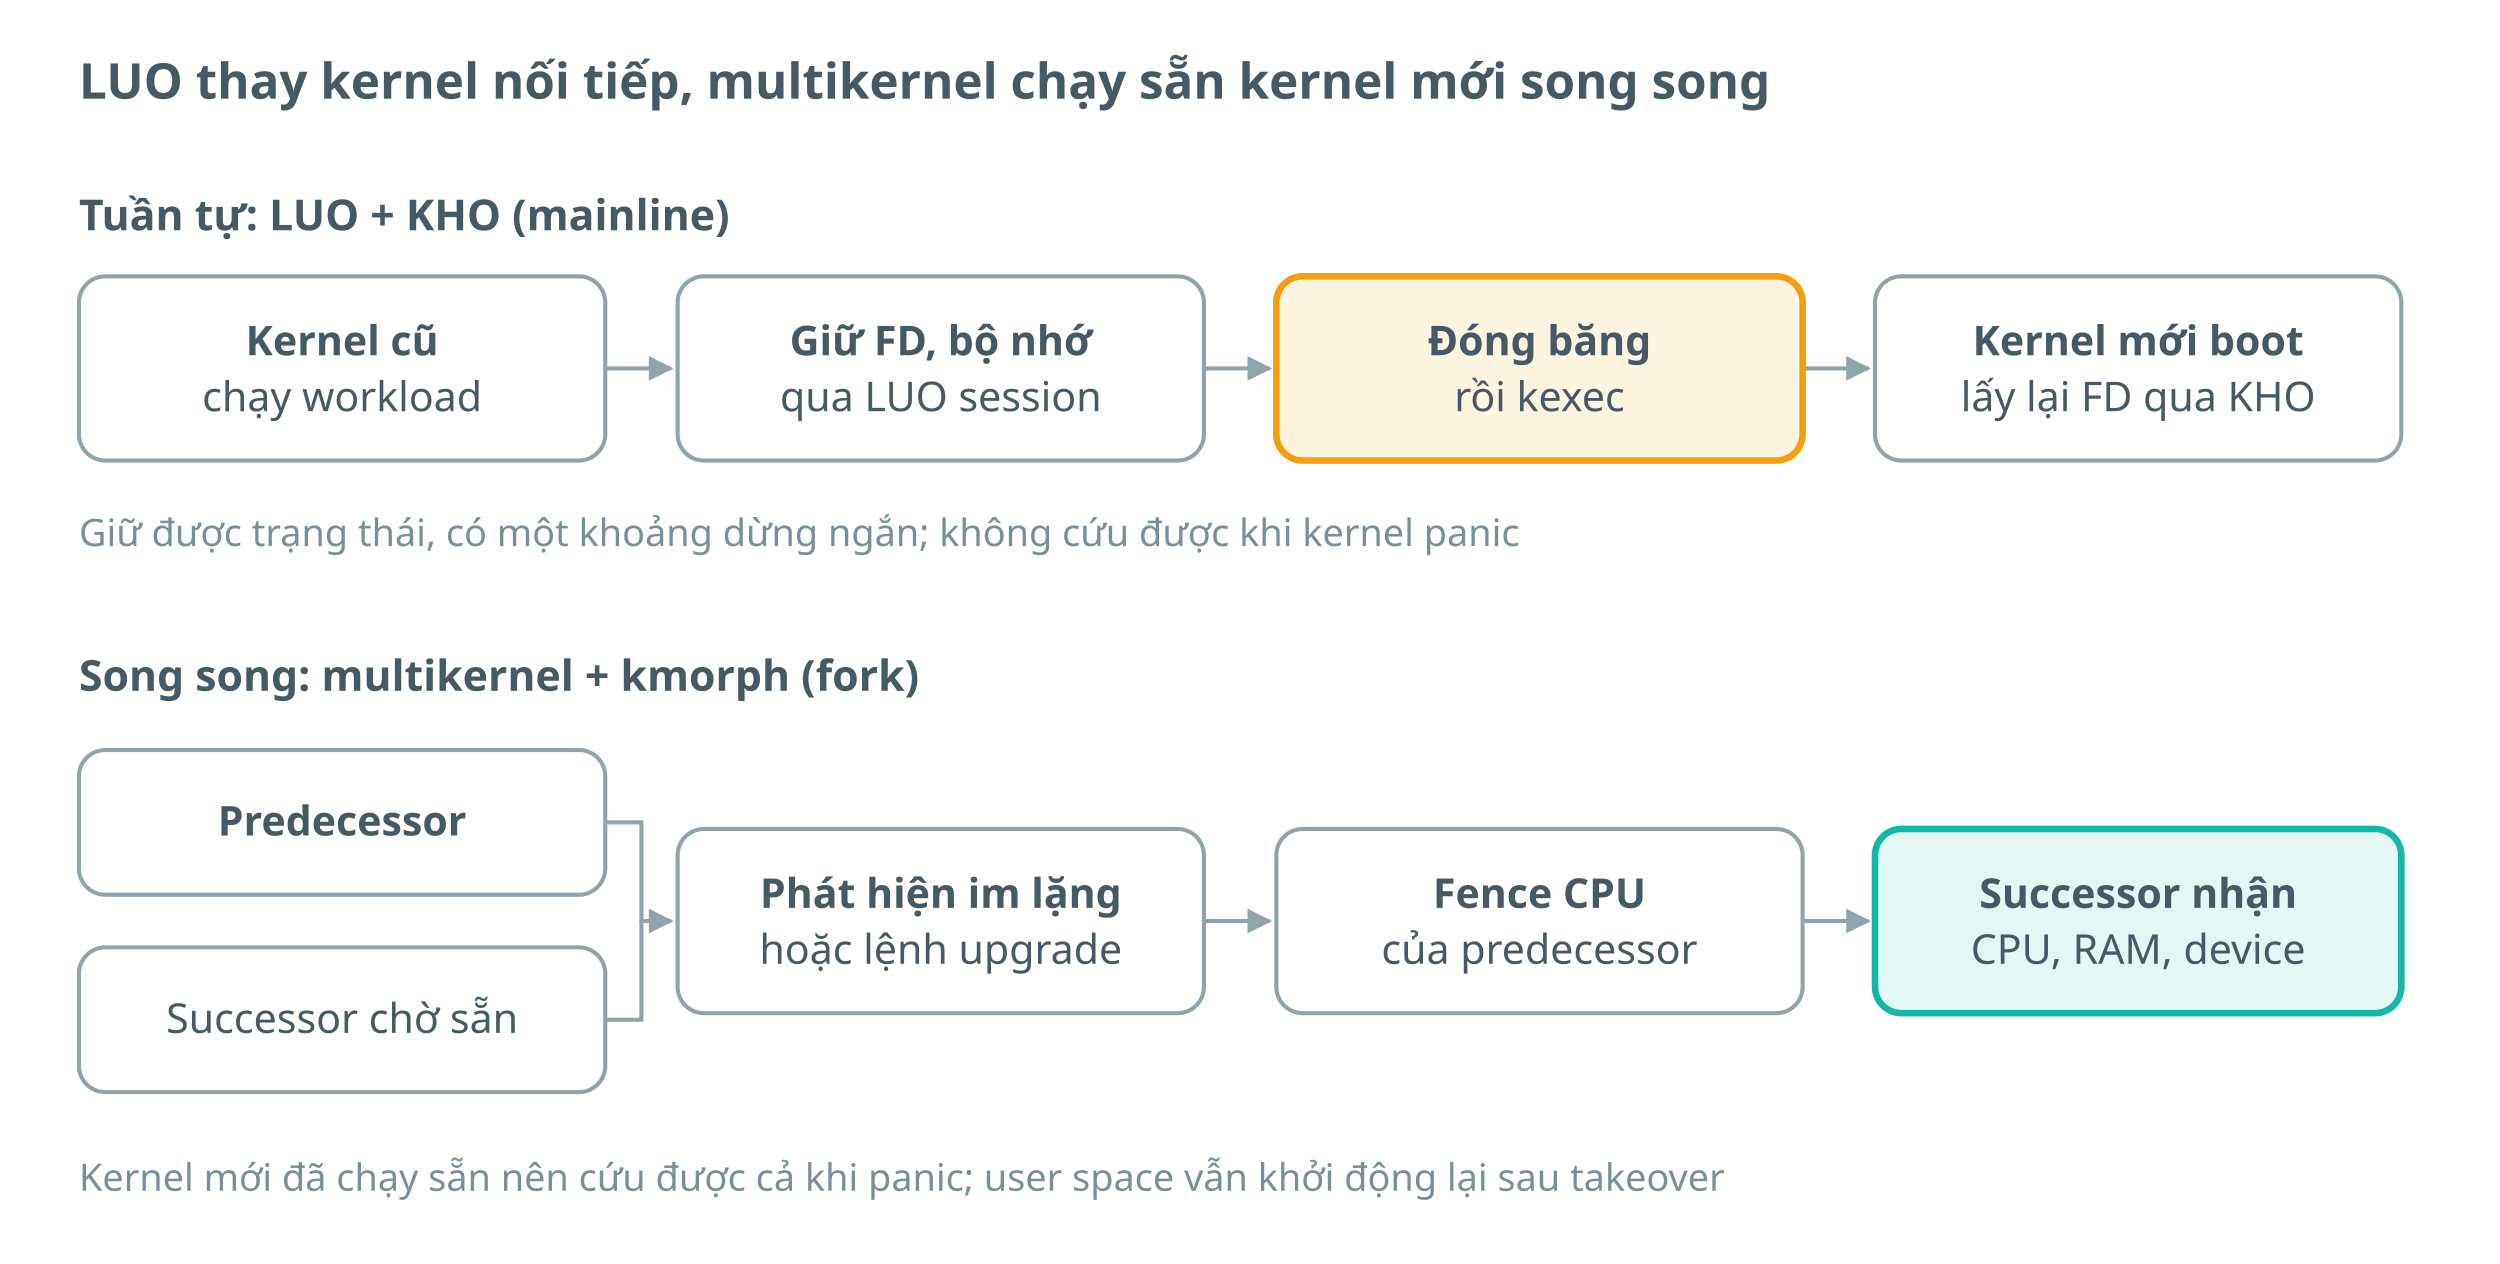
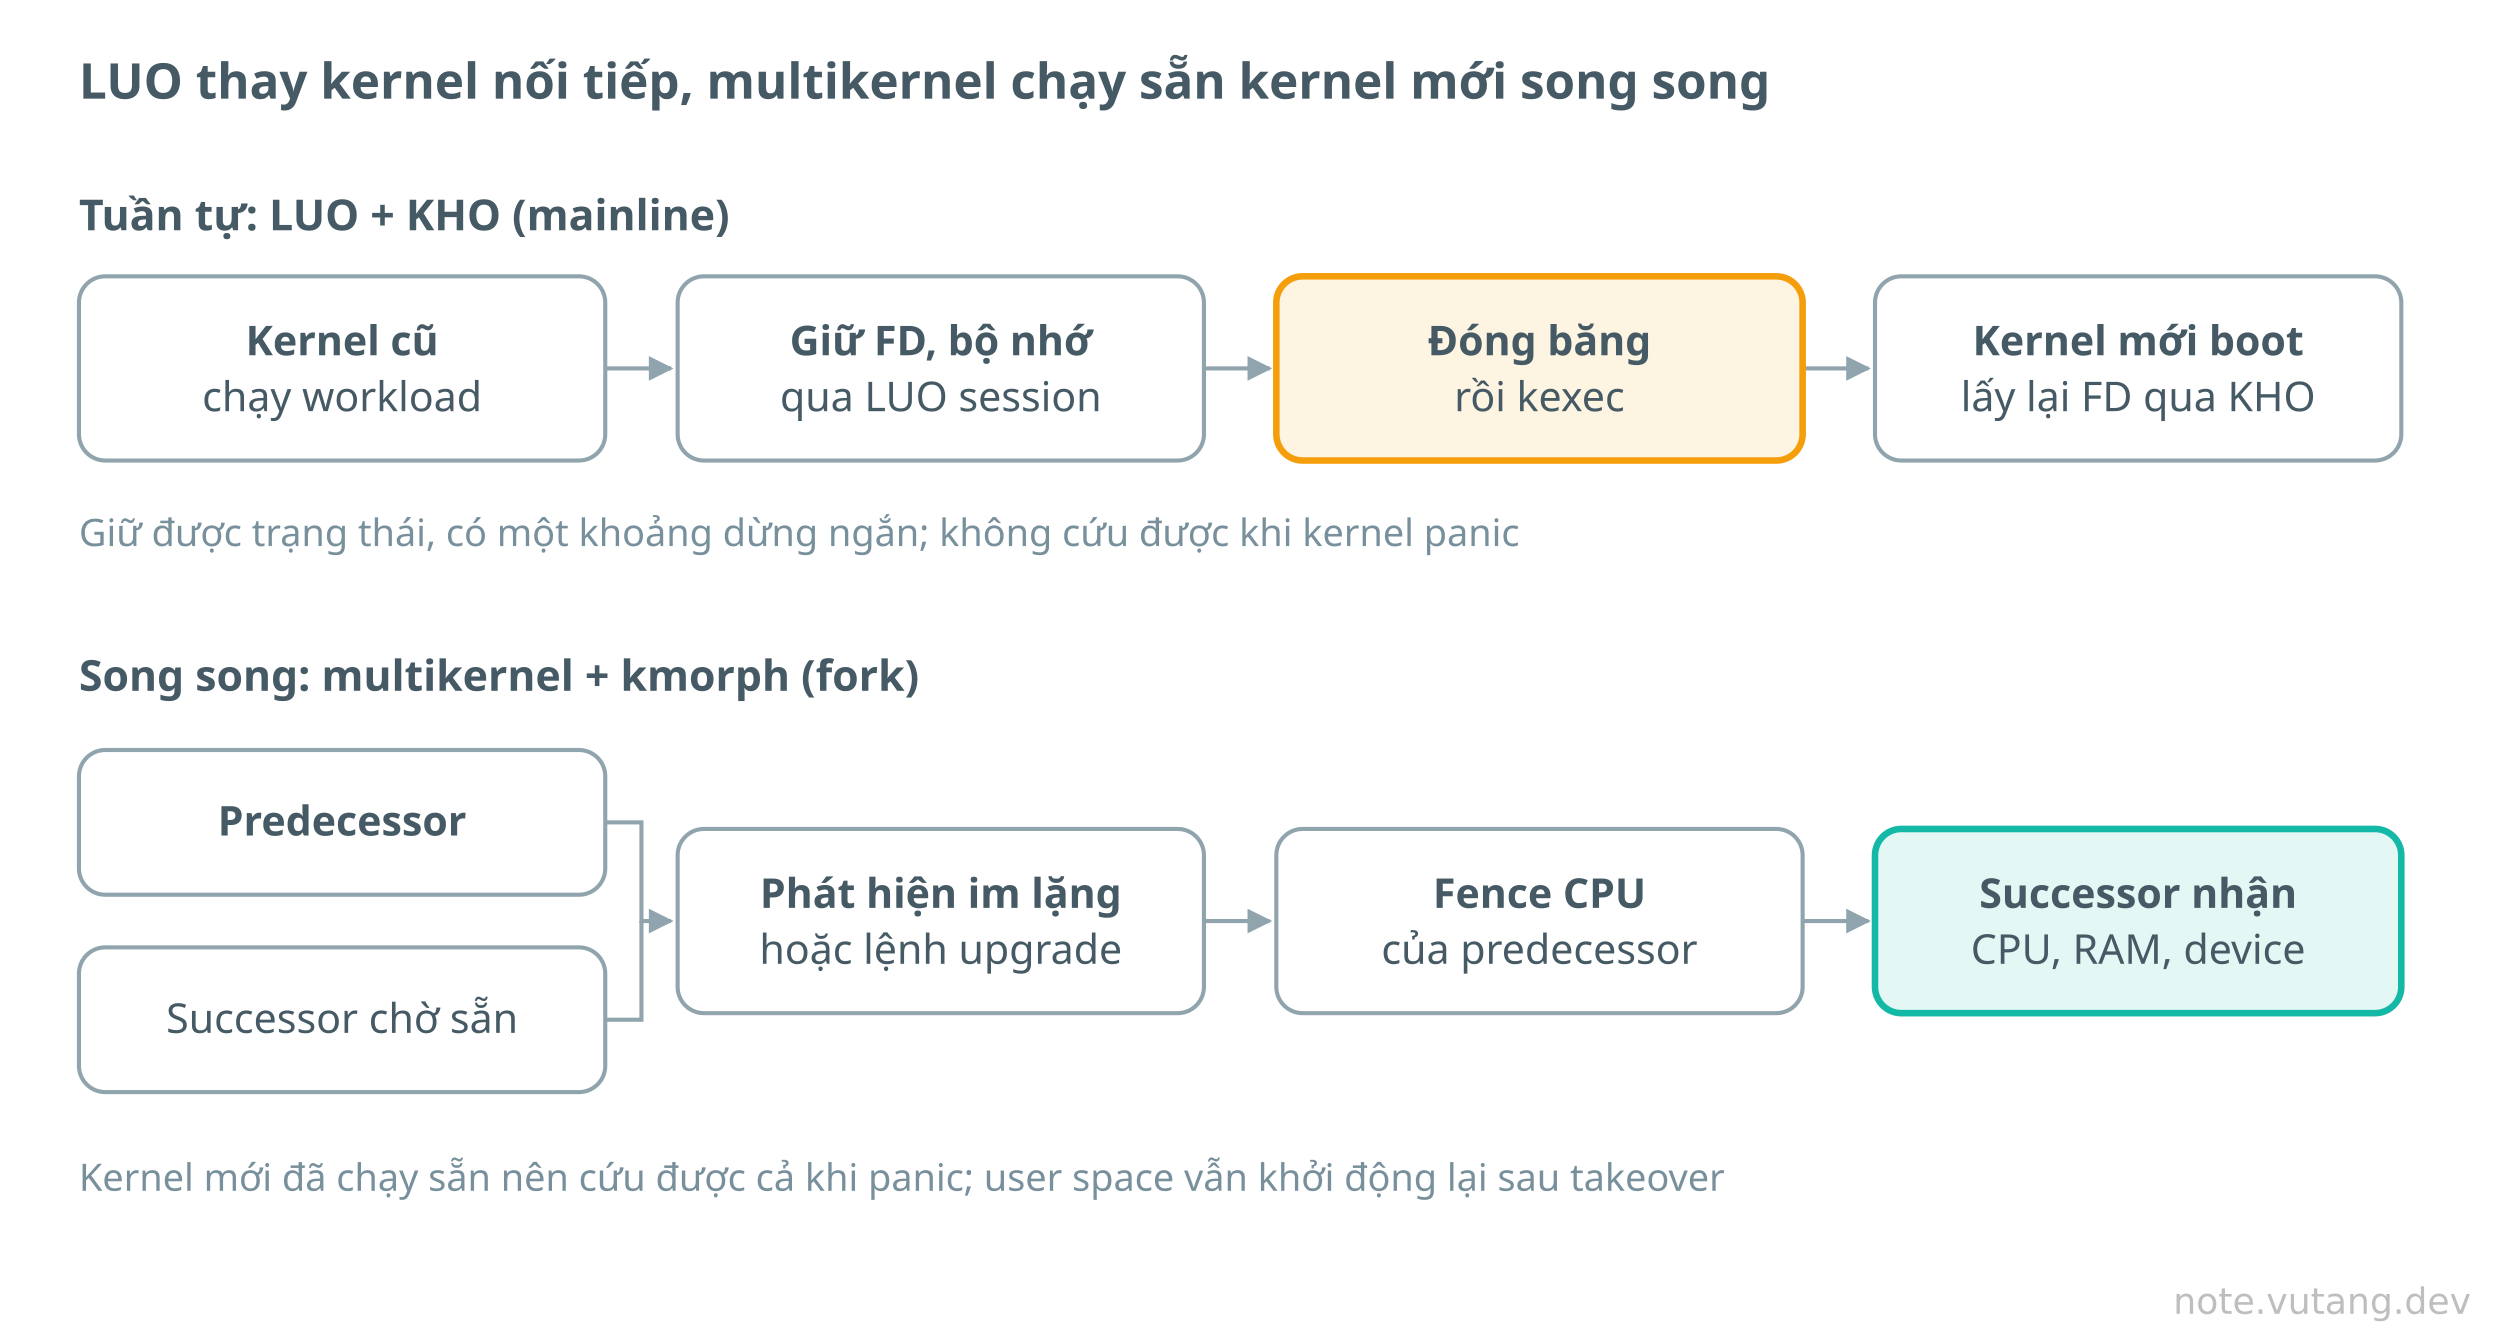
- <svg xmlns="http://www.w3.org/2000/svg" viewBox="0 0 760 384" role="img" aria-label="LUO thay kernel nối tiếp, multikernel chạy sẵn kernel mới song song" font-family="system-ui,sans-serif" font-size="12.5">
+ <svg xmlns="http://www.w3.org/2000/svg" viewBox="0 0 760 406" role="img" aria-label="LUO thay kernel nối tiếp, multikernel chạy sẵn kernel mới song song" font-family="system-ui,sans-serif" font-size="12.5">
  <defs>
    <marker id="two-arrow" viewBox="0 0 10 10" refX="9" refY="5" markerWidth="6" markerHeight="6" orient="auto-start-reverse">
      <path d="M0 0L10 5L0 10z" fill="#90a4ae" />
    </marker>
  </defs>
  <text x="24" y="30" font-size="15" font-weight="600" fill="#455a64">LUO thay kernel nối tiếp, multikernel chạy sẵn kernel mới song song</text>
  <text x="24" y="70" font-size="13" font-weight="600" fill="#455a64">Tuần tự: LUO + KHO (mainline)</text>
  <text x="24" y="210" font-size="13" font-weight="600" fill="#455a64">Song song: multikernel + kmorph (fork)</text>
  <g fill="none" stroke="#90a4ae" stroke-width="1.25">
    <path d="M184 112H204" marker-end="url(#two-arrow)" />
    <path d="M366 112H386" marker-end="url(#two-arrow)" />
    <path d="M548 112H568" marker-end="url(#two-arrow)" />
    <path d="M184 250H195V280H204" marker-end="url(#two-arrow)" />
    <path d="M184 310H195V280" />
    <path d="M366 280H386" marker-end="url(#two-arrow)" />
    <path d="M548 280H568" marker-end="url(#two-arrow)" />
  </g>
  <rect x="24" y="84" width="160" height="56" rx="8" fill="none" stroke="#90a4ae" stroke-width="1.25" />
  <text x="104" y="108" text-anchor="middle" font-weight="600" fill="#455a64">Kernel cũ</text>
  <text x="104" y="125" text-anchor="middle" fill="#455a64">chạy workload</text>
  <rect x="206" y="84" width="160" height="56" rx="8" fill="none" stroke="#90a4ae" stroke-width="1.25" />
  <text x="286" y="108" text-anchor="middle" font-weight="600" fill="#455a64">Giữ FD, bộ nhớ</text>
  <text x="286" y="125" text-anchor="middle" fill="#455a64">qua LUO session</text>
  <rect x="388" y="84" width="160" height="56" rx="8" fill="#f59e0b" fill-opacity="0.12" stroke="#f59e0b" stroke-width="2" />
  <text x="468" y="108" text-anchor="middle" font-weight="600" fill="#455a64">Đóng băng</text>
  <text x="468" y="125" text-anchor="middle" fill="#455a64">rồi kexec</text>
  <rect x="570" y="84" width="160" height="56" rx="8" fill="none" stroke="#90a4ae" stroke-width="1.25" />
  <text x="650" y="108" text-anchor="middle" font-weight="600" fill="#455a64">Kernel mới boot</text>
  <text x="650" y="125" text-anchor="middle" fill="#455a64">lấy lại FD qua KHO</text>
  <text x="24" y="166" font-size="11.5" fill="#78909c">Giữ được trạng thái, có một khoảng dừng ngắn; không cứu được khi kernel panic</text>
  <rect x="24" y="228" width="160" height="44" rx="8" fill="none" stroke="#90a4ae" stroke-width="1.25" />
  <text x="104" y="254" text-anchor="middle" font-weight="600" fill="#455a64">Predecessor</text>
  <rect x="24" y="288" width="160" height="44" rx="8" fill="none" stroke="#90a4ae" stroke-width="1.25" />
  <text x="104" y="314" text-anchor="middle" fill="#455a64">Successor chờ sẵn</text>
  <rect x="206" y="252" width="160" height="56" rx="8" fill="none" stroke="#90a4ae" stroke-width="1.25" />
  <text x="286" y="276" text-anchor="middle" font-weight="600" fill="#455a64">Phát hiện im lặng</text>
  <text x="286" y="293" text-anchor="middle" fill="#455a64">hoặc lệnh upgrade</text>
  <rect x="388" y="252" width="160" height="56" rx="8" fill="none" stroke="#90a4ae" stroke-width="1.25" />
  <text x="468" y="276" text-anchor="middle" font-weight="600" fill="#455a64">Fence CPU</text>
  <text x="468" y="293" text-anchor="middle" fill="#455a64">của predecessor</text>
  <rect x="570" y="252" width="160" height="56" rx="8" fill="#14b8a6" fill-opacity="0.12" stroke="#14b8a6" stroke-width="2" />
  <text x="650" y="276" text-anchor="middle" font-weight="600" fill="#455a64">Successor nhận</text>
  <text x="650" y="293" text-anchor="middle" fill="#455a64">CPU, RAM, device</text>
  <text x="24" y="362" font-size="11.5" fill="#78909c">Kernel mới đã chạy sẵn nên cứu được cả khi panic; user space vẫn khởi động lại sau takeover</text>
+   <text id="wm" x="751.2" y="399.4" text-anchor="end" font-size="11" font-family="DejaVu Sans, sans-serif" style="fill:#888;fill-opacity:0.55">note.vutang.dev</text>
</svg>
